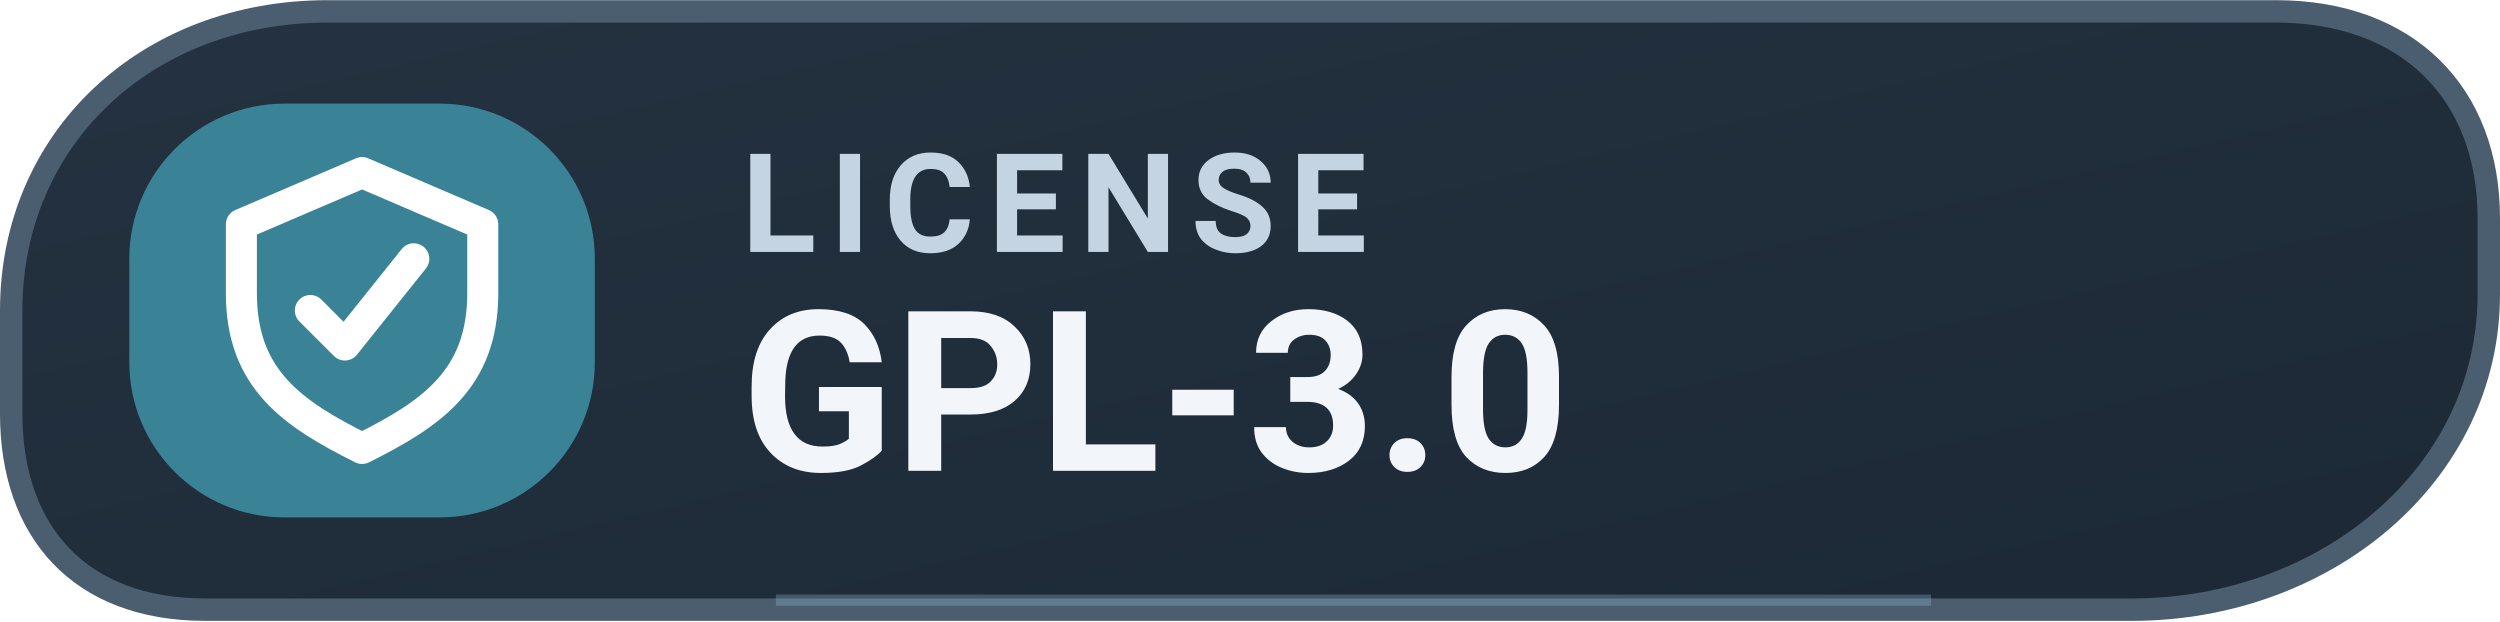
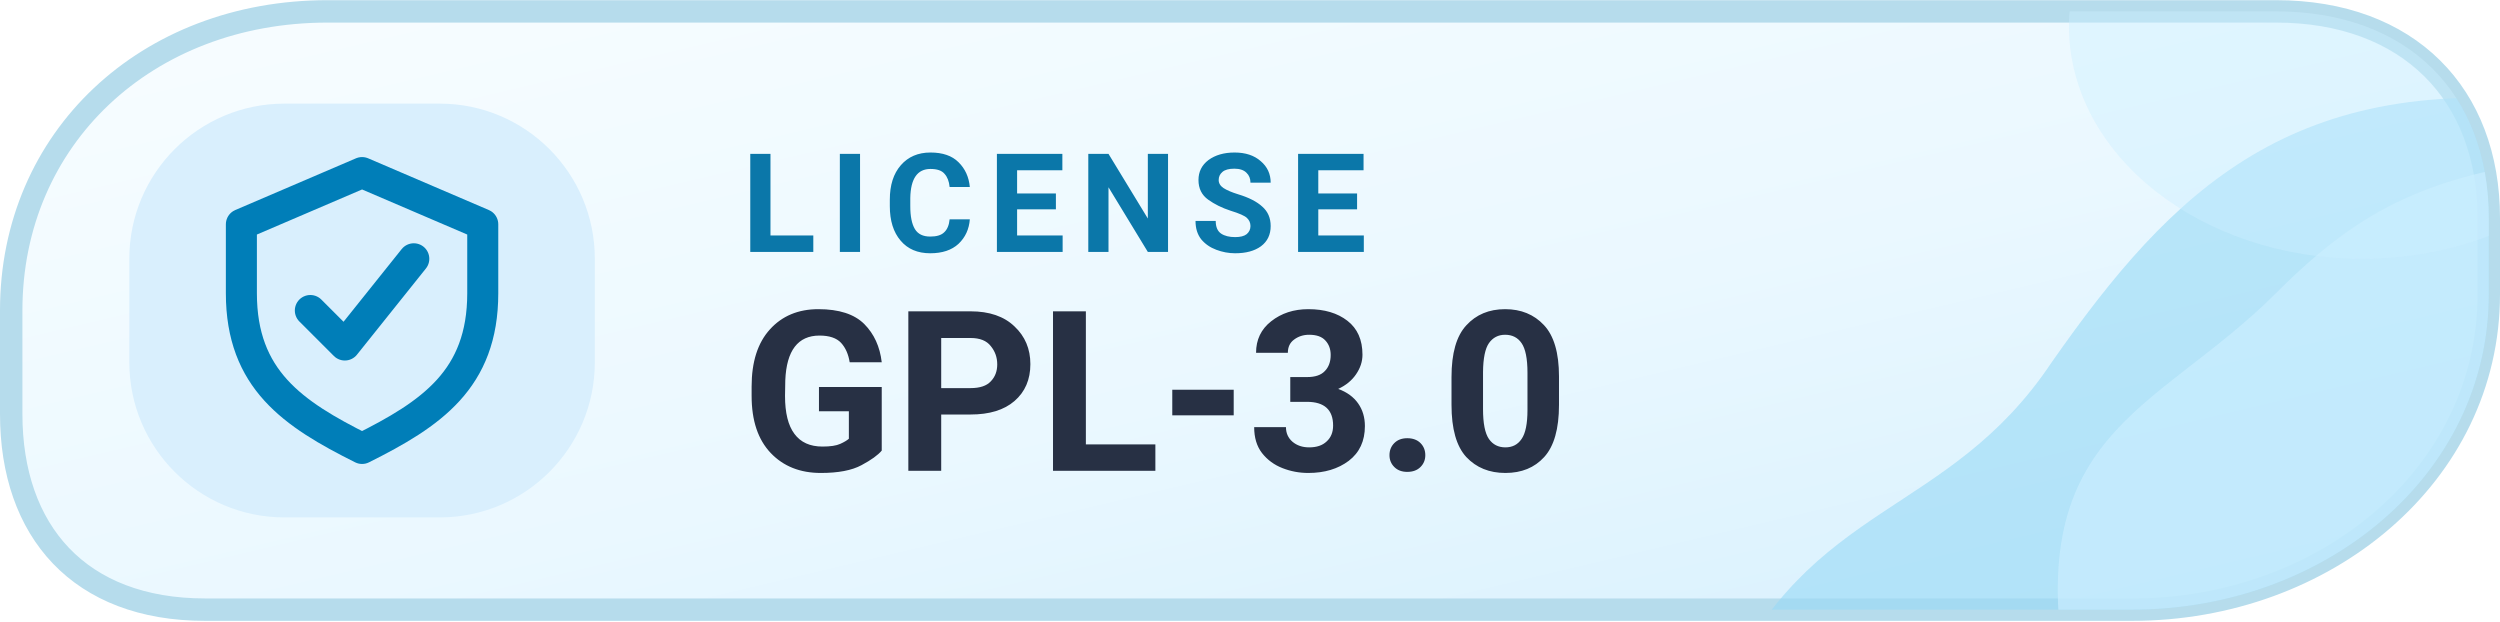
<svg xmlns="http://www.w3.org/2000/svg" width="126" height="31.3" viewBox="0 0 145 36" role="img" aria-label="LICENSE GPL-3.0">
  <defs>
-     <linearGradient id="mlicensed" x1="0" x2="1" y1="0" y2="1">
-       <stop stop-color="#243241" />
-       <stop offset="1" stop-color="#1C2835" />
+     <linearGradient id="mlicensed" x1="0%" y1="0%" x2="100%" y2="100%">
+       <stop offset="0%" stop-color="#F8FDFF" />
+       <stop offset="56%" stop-color="#EAF8FF" />
+       <stop offset="100%" stop-color="#D5EFFD" />
    </linearGradient>
+     <clipPath id="tone-licensemd">
+       <path d="M19 .65H132c7.7 0 12.35 4.8 12.35 12v4.4c0 10.5-9.5 18.3-20.7 18.3H11.9C4.6 35.35.65 30.8.65 24V18C.65 8 8.5.65 19 .65Z" />
+     </clipPath>
  </defs>
-   <path d="M19 .65H132c7.7 0 12.35 4.8 12.35 12v4.4c0 10.5-9.5 18.3-20.7 18.3H11.9C4.6 35.35.65 30.8.65 24V18C.65 8 8.5.65 19 .65Z" fill="url(#mlicensed)" stroke="#4B5E70" stroke-width="1.3" />
-   <rect x="7.5" y="6" width="27" height="24" rx="9" fill="#3A8296" />
-   <g transform="translate(21 18)" style="color:#FFFFFF;">
+   <path d="M19 .65H132c7.7 0 12.35 4.8 12.35 12v4.4c0 10.5-9.5 18.3-20.7 18.3H11.9C4.6 35.35.65 30.8.65 24V18C.65 8 8.5.65 19 .65Z" fill="url(#mlicensed)" stroke="#B6DCEC" stroke-width="1.3" />
+   <g clip-path="url(#tone-licensemd)">
+     <path d="M100 40C105 29 113 30 119 21C126 11 133 4 149 6V40Z" fill="#98D9F6" opacity=".61" />
+     <path d="M120 40C117 25 125 24 132 17C137 12 141 10 150 9V40Z" fill="#CCEEFF" opacity=".66" />
+     <ellipse cx="137" cy="1.5" rx="17" ry="13.5" fill="#CCEEFF" opacity=".43" />
+   </g>
+   <rect x="7.5" y="6" width="27" height="24" rx="9" fill="#D9EFFD" />
+   <g transform="translate(21 18)" style="color:#007EB8;">
    <path d="M0 -8 l7 3 v4 c0 5 -3 7 -7 9 -4 -2 -7 -4 -7 -9 v-4 Z" fill="none" stroke="currentColor" stroke-width="1.8" stroke-linejoin="round" />
    <path d="M-3 0 l2 2 4 -5" fill="none" stroke="currentColor" stroke-width="1.8" stroke-linecap="round" stroke-linejoin="round" />
  </g>
-   <text x="43" y="14.6" fill="#C5D4E2" font-family="-apple-system,BlinkMacSystemFont,'Segoe UI',Roboto,Arial,sans-serif" font-size="8" font-weight="650" letter-spacing=".8">LICENSE</text>
-   <text x="43" y="27.3" fill="#F2F6FB" font-family="-apple-system,BlinkMacSystemFont,'Segoe UI',Roboto,Arial,sans-serif" font-size="13" font-weight="700">GPL-3.0</text>
-   <path d="M45 34.8h67" stroke="#90C6D5" stroke-opacity=".3" stroke-width=".65" />
+   <text x="43" y="14.6" fill="#0B77A9" font-family="-apple-system,BlinkMacSystemFont,'Segoe UI',Roboto,Arial,sans-serif" font-size="8" font-weight="650" letter-spacing=".8">LICENSE</text>
+   <text x="43" y="27.3" fill="#273044" font-family="-apple-system,BlinkMacSystemFont,'Segoe UI',Roboto,Arial,sans-serif" font-size="13" font-weight="700">GPL-3.0</text>
</svg>
